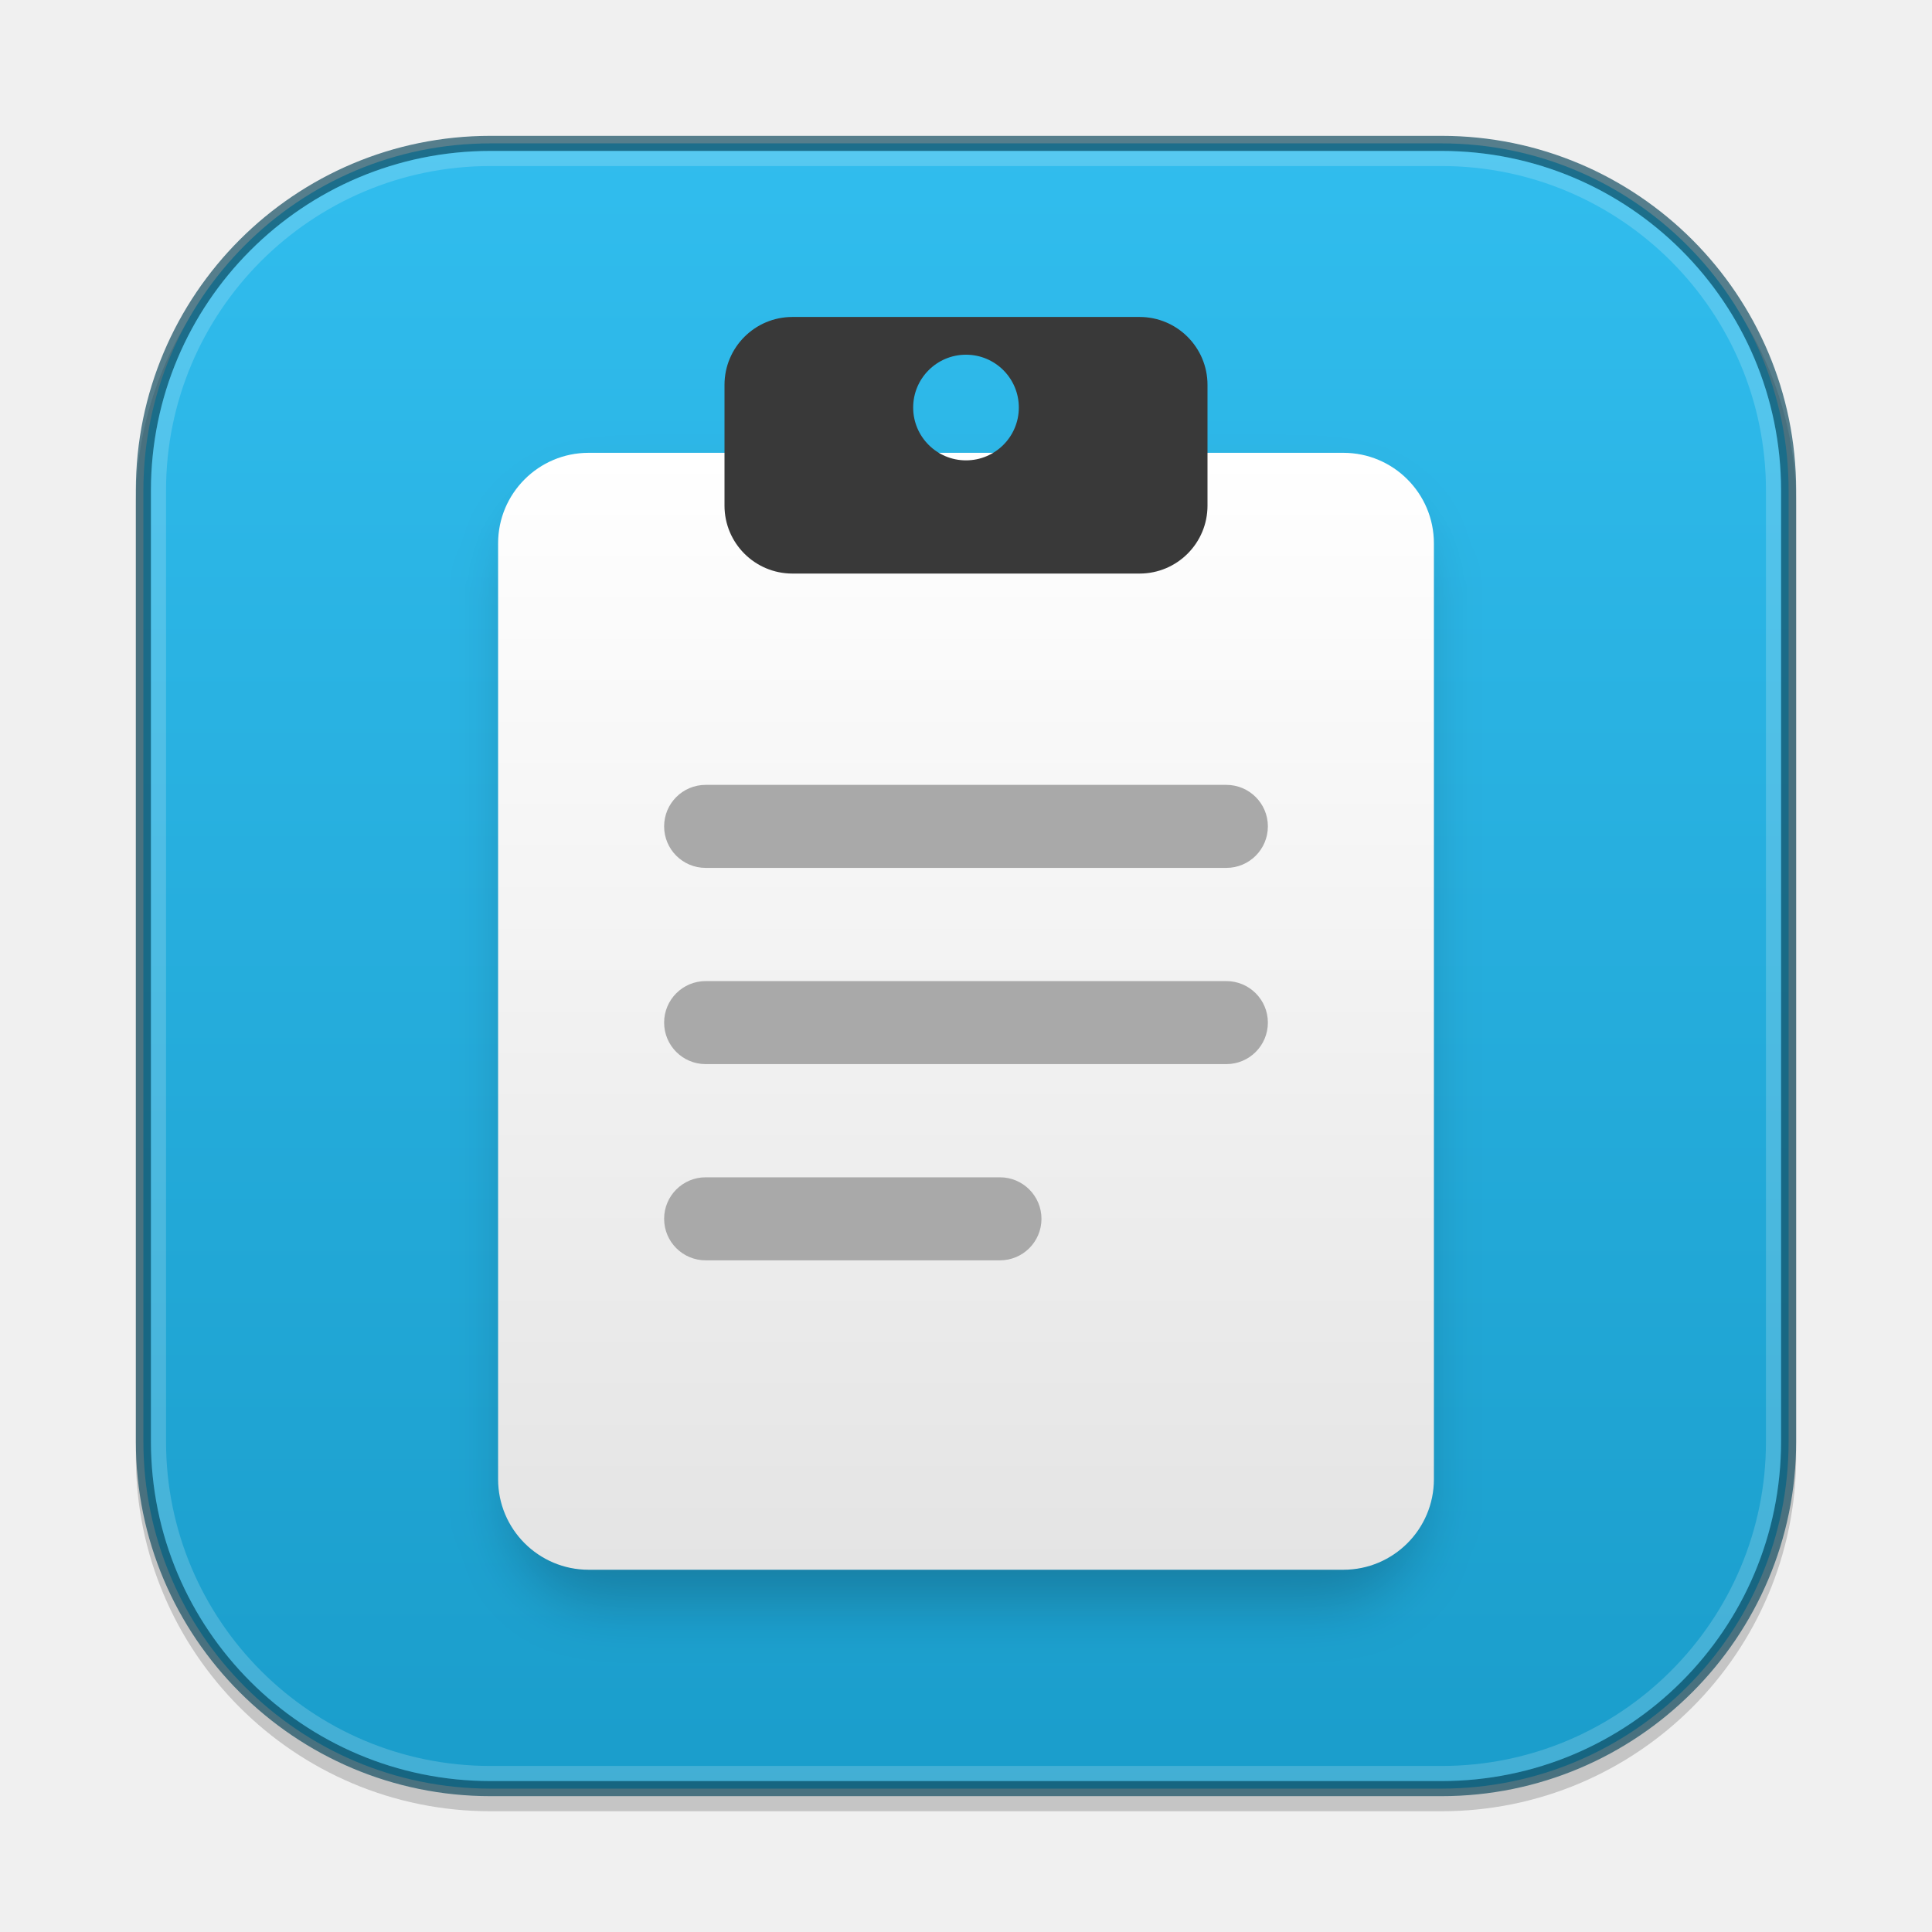
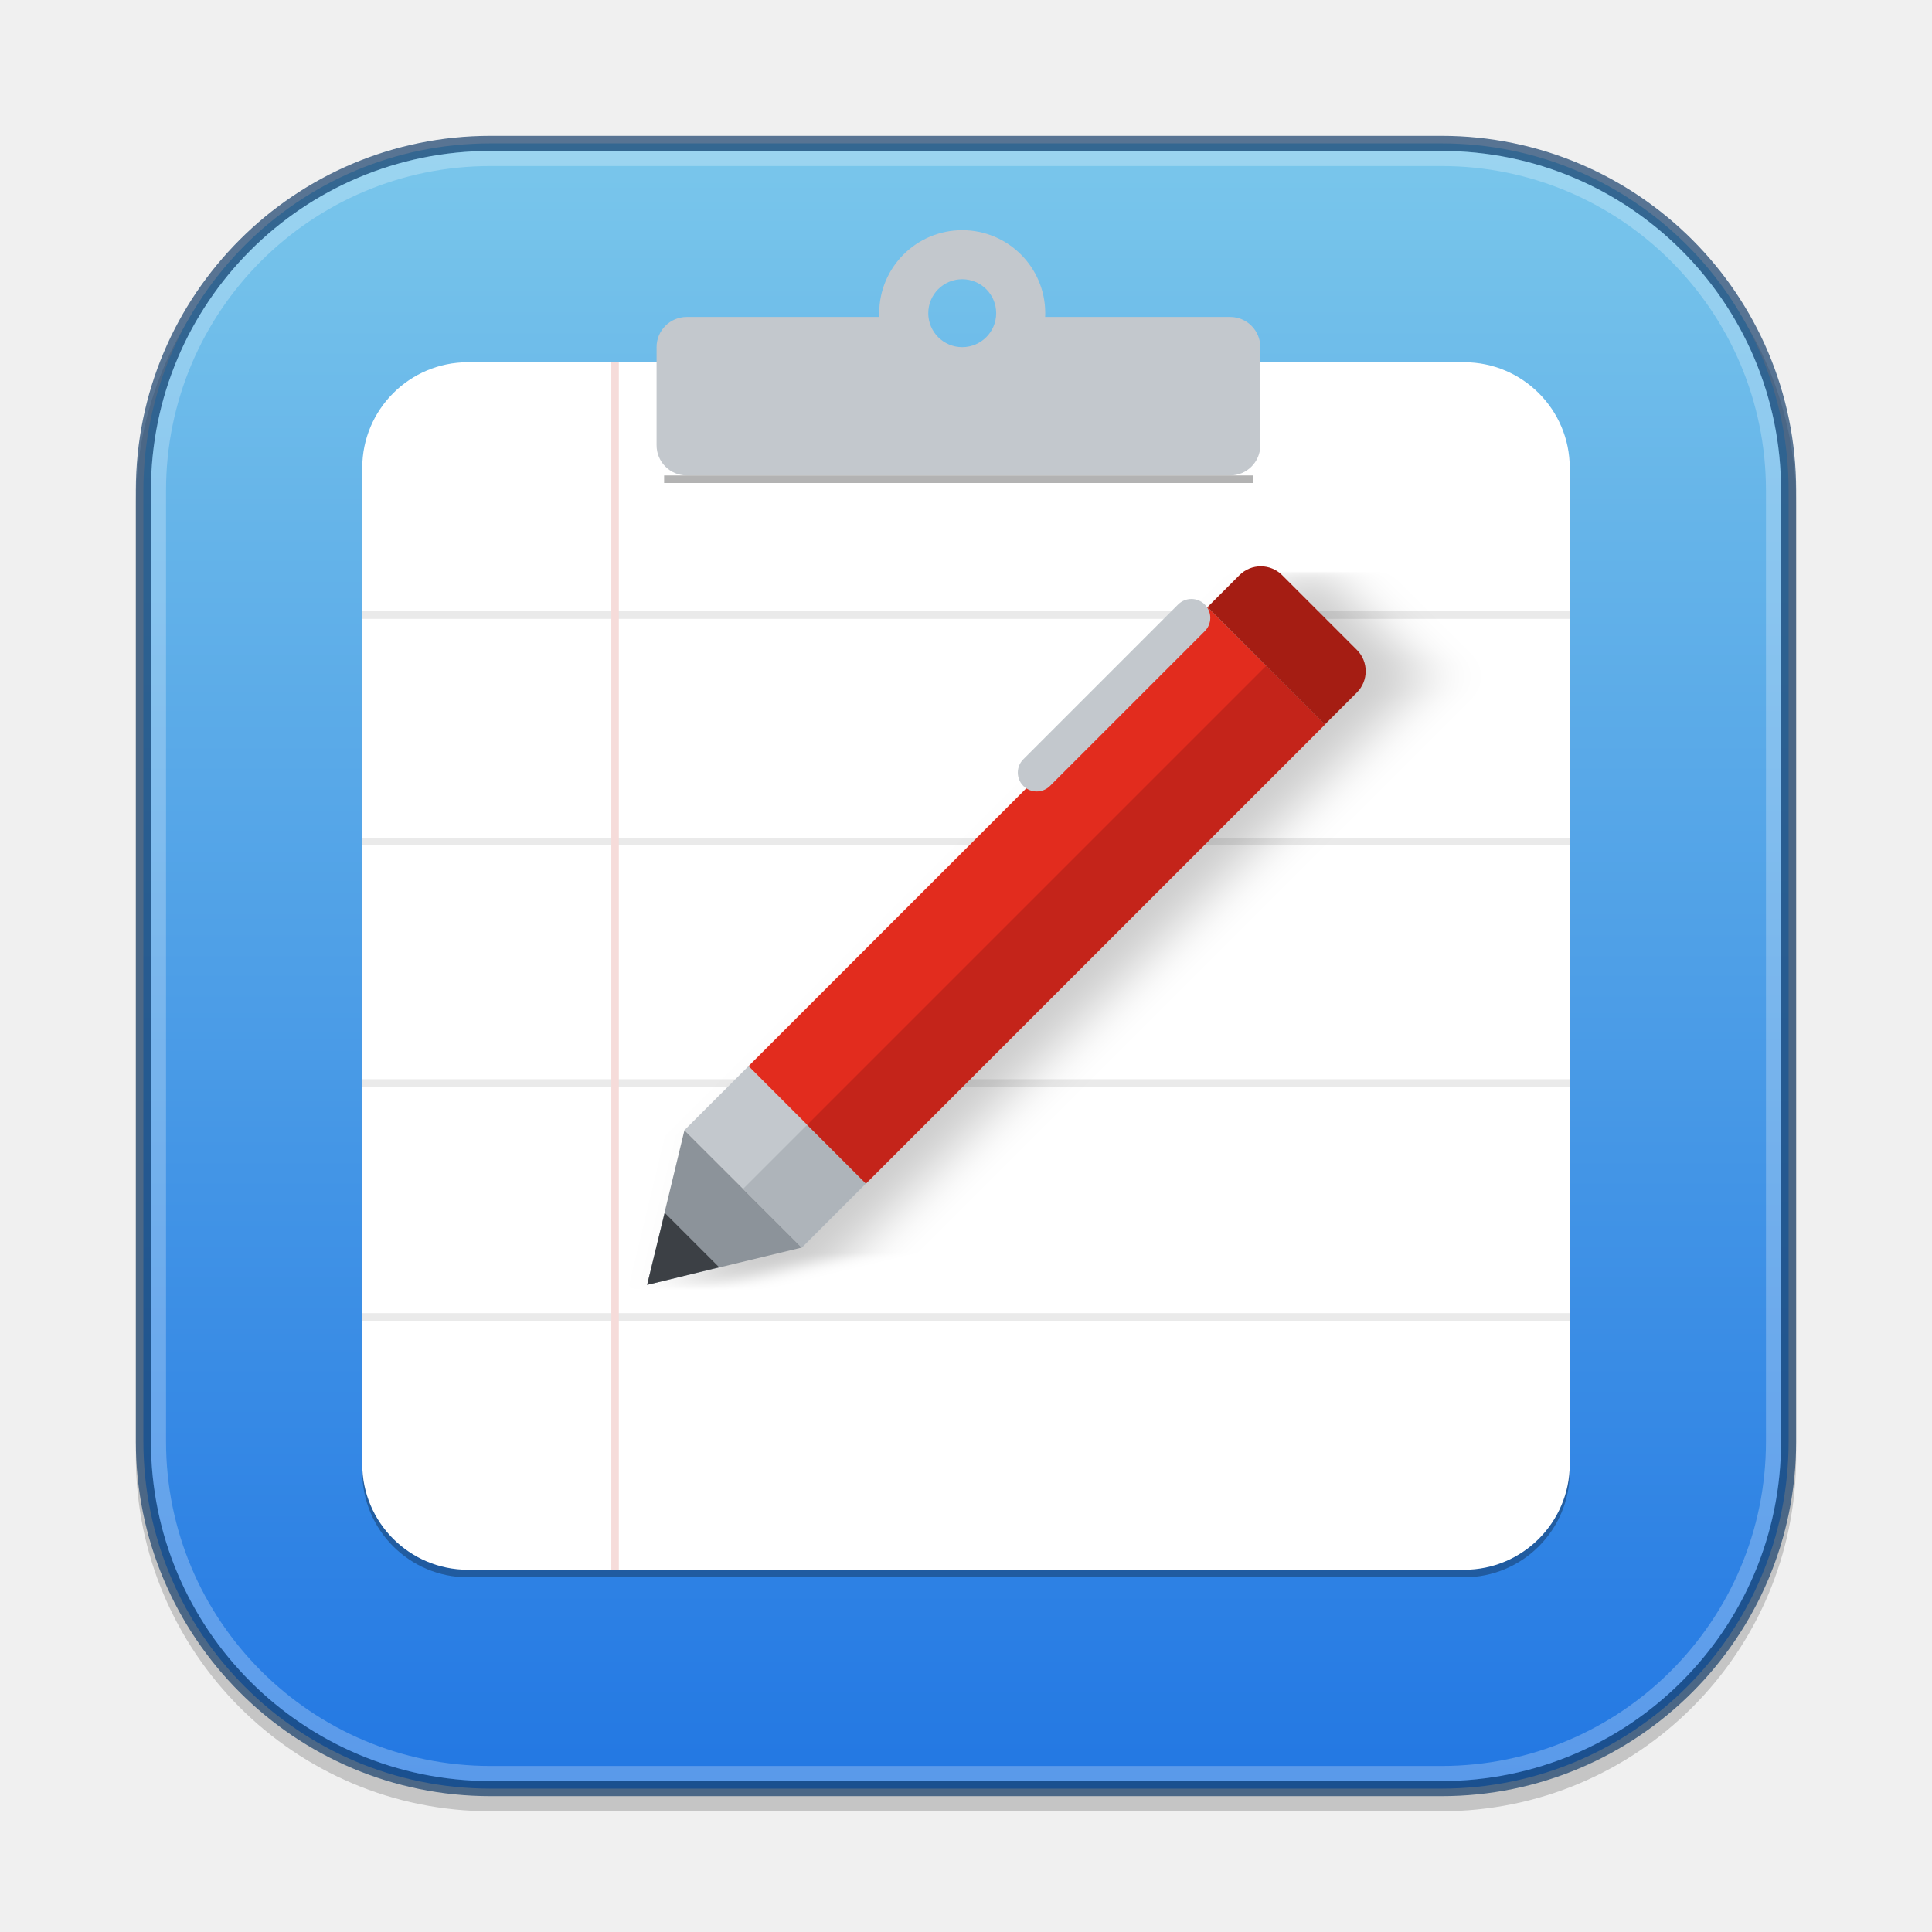
<svg xmlns="http://www.w3.org/2000/svg" width="256" height="256" viewBox="0 0 256 256">
  <defs>
    <linearGradient id="bg" x1="0" y1="18" x2="0" y2="238" gradientUnits="userSpaceOnUse">
-       <stop offset="0" stop-color="#31bdee" />
-       <stop offset="1" stop-color="#1a9dcb" />
+       <stop offset="0" stop-color="#7ac7eb" />
+       <stop offset="1" stop-color="#2277e3" />
    </linearGradient>
-     <linearGradient id="sheet" x1="0" y1="60" x2="0" y2="208" gradientUnits="userSpaceOnUse">
-       <stop offset="0" stop-color="#ffffff" />
-       <stop offset="1" stop-color="#e4e4e4" />
-     </linearGradient>
+     <clipPath id="paper">
+       <rect x="48" y="48" width="160" height="160" rx="14" />
+     </clipPath>
+     <mask id="ring" maskUnits="userSpaceOnUse" x="0" y="0" width="256" height="256">
+       <rect width="256" height="256" fill="#fff" />
+       <circle cx="127.5" cy="41.5" r="4.5" fill="#000" />
+     </mask>
    <filter id="soft" x="-20%" y="-20%" width="140%" height="140%">
-       <feGaussianBlur stdDeviation="4" />
+       <feGaussianBlur stdDeviation="3" />
    </filter>
-     <mask id="hole" maskUnits="userSpaceOnUse" x="0" y="0" width="256" height="256">
-       <rect width="256" height="256" fill="#fff" />
-       <circle cx="128" cy="54" r="7" fill="#000" />
-     </mask>
  </defs>
  <rect x="18" y="20" width="220" height="220" rx="47" fill="#000" fill-opacity=".18" />
-   <rect x="19" y="19" width="218" height="218" rx="46" fill="url(#bg)" stroke="#154e61" stroke-opacity=".7" stroke-width="2" />
-   <rect x="21" y="21" width="214" height="214" rx="44" fill="none" stroke="#fff" stroke-opacity=".18" stroke-width="2" />
-   <rect x="68" y="66" width="120" height="146" rx="12" fill="#000" fill-opacity=".22" filter="url(#soft)" />
-   <rect x="66" y="60" width="124" height="148" rx="12" fill="url(#sheet)" />
-   <rect x="88" y="104" width="80" height="11" rx="5.5" fill="#a9a9a9" />
-   <rect x="88" y="130" width="80" height="11" rx="5.5" fill="#a9a9a9" />
-   <rect x="88" y="156" width="50" height="11" rx="5.5" fill="#a9a9a9" />
-   <rect x="96" y="42" width="64" height="34" rx="9" fill="#393939" mask="url(#hole)" />
+   <rect x="19" y="19" width="218" height="218" rx="46" fill="url(#bg)" stroke="#173f6b" stroke-opacity=".7" stroke-width="2" />
+   <rect x="21" y="21" width="214" height="214" rx="44" fill="none" stroke="#fff" stroke-opacity=".25" stroke-width="2" />
+   <rect x="48" y="49" width="160" height="160" rx="14" fill="#000" fill-opacity=".3" />
+   <rect x="48" y="48" width="160" height="160" rx="14" fill="#fff" />
+   <g clip-path="url(#paper)" stroke-width="1">
+     <path d="M48 81.5h160M48 111.5h160M48 143.5h160M48 174.5h160" stroke="#eaeaea" />
+     <path d="M81.5 48v160" stroke="#f6dcda" />
+   </g>
+   <g fill="#c3c8cd" mask="url(#ring)">
+     <circle cx="127.5" cy="41.5" r="11" />
+     <rect x="87" y="42" width="80" height="21" rx="4" />
+   </g>
+   <rect x="88" y="63" width="78" height="1" fill="#b3b3b3" />
+   <g transform="translate(131 125) rotate(-45)">
+     <g filter="url(#soft)" fill="#000" fill-opacity=".2" transform="translate(4 5)">
+       <path d="M-64 0L-46-11H58a4 4 0 0 1 4 4V7a4 4 0 0 1-4 4H-46Z" />
+     </g>
+     <path d="M-46-11L-64 0L-46 11Z" fill="#8c939a" />
+     <path d="M-55.6-5.1L-64 0L-55.6 5.1Z" fill="#3c4045" />
+     <rect x="-46" y="-11" width="12" height="22" fill="#c3c8cd" />
+     <rect x="-46" y="0" width="12" height="11" fill="#aeb4ba" />
+     <path d="M-34-11H52V11H-34Z" fill="#e22c1e" />
+     <path d="M-34 0H52V11H-34Z" fill="#c4241a" />
+     <path d="M52-11h6a4 4 0 0 1 4 4V7a4 4 0 0 1-4 4h-6Z" fill="#a51d13" />
+     <rect x="18" y="-14" width="34" height="5" rx="2.5" fill="#c3c8cd" />
+   </g>
</svg>
